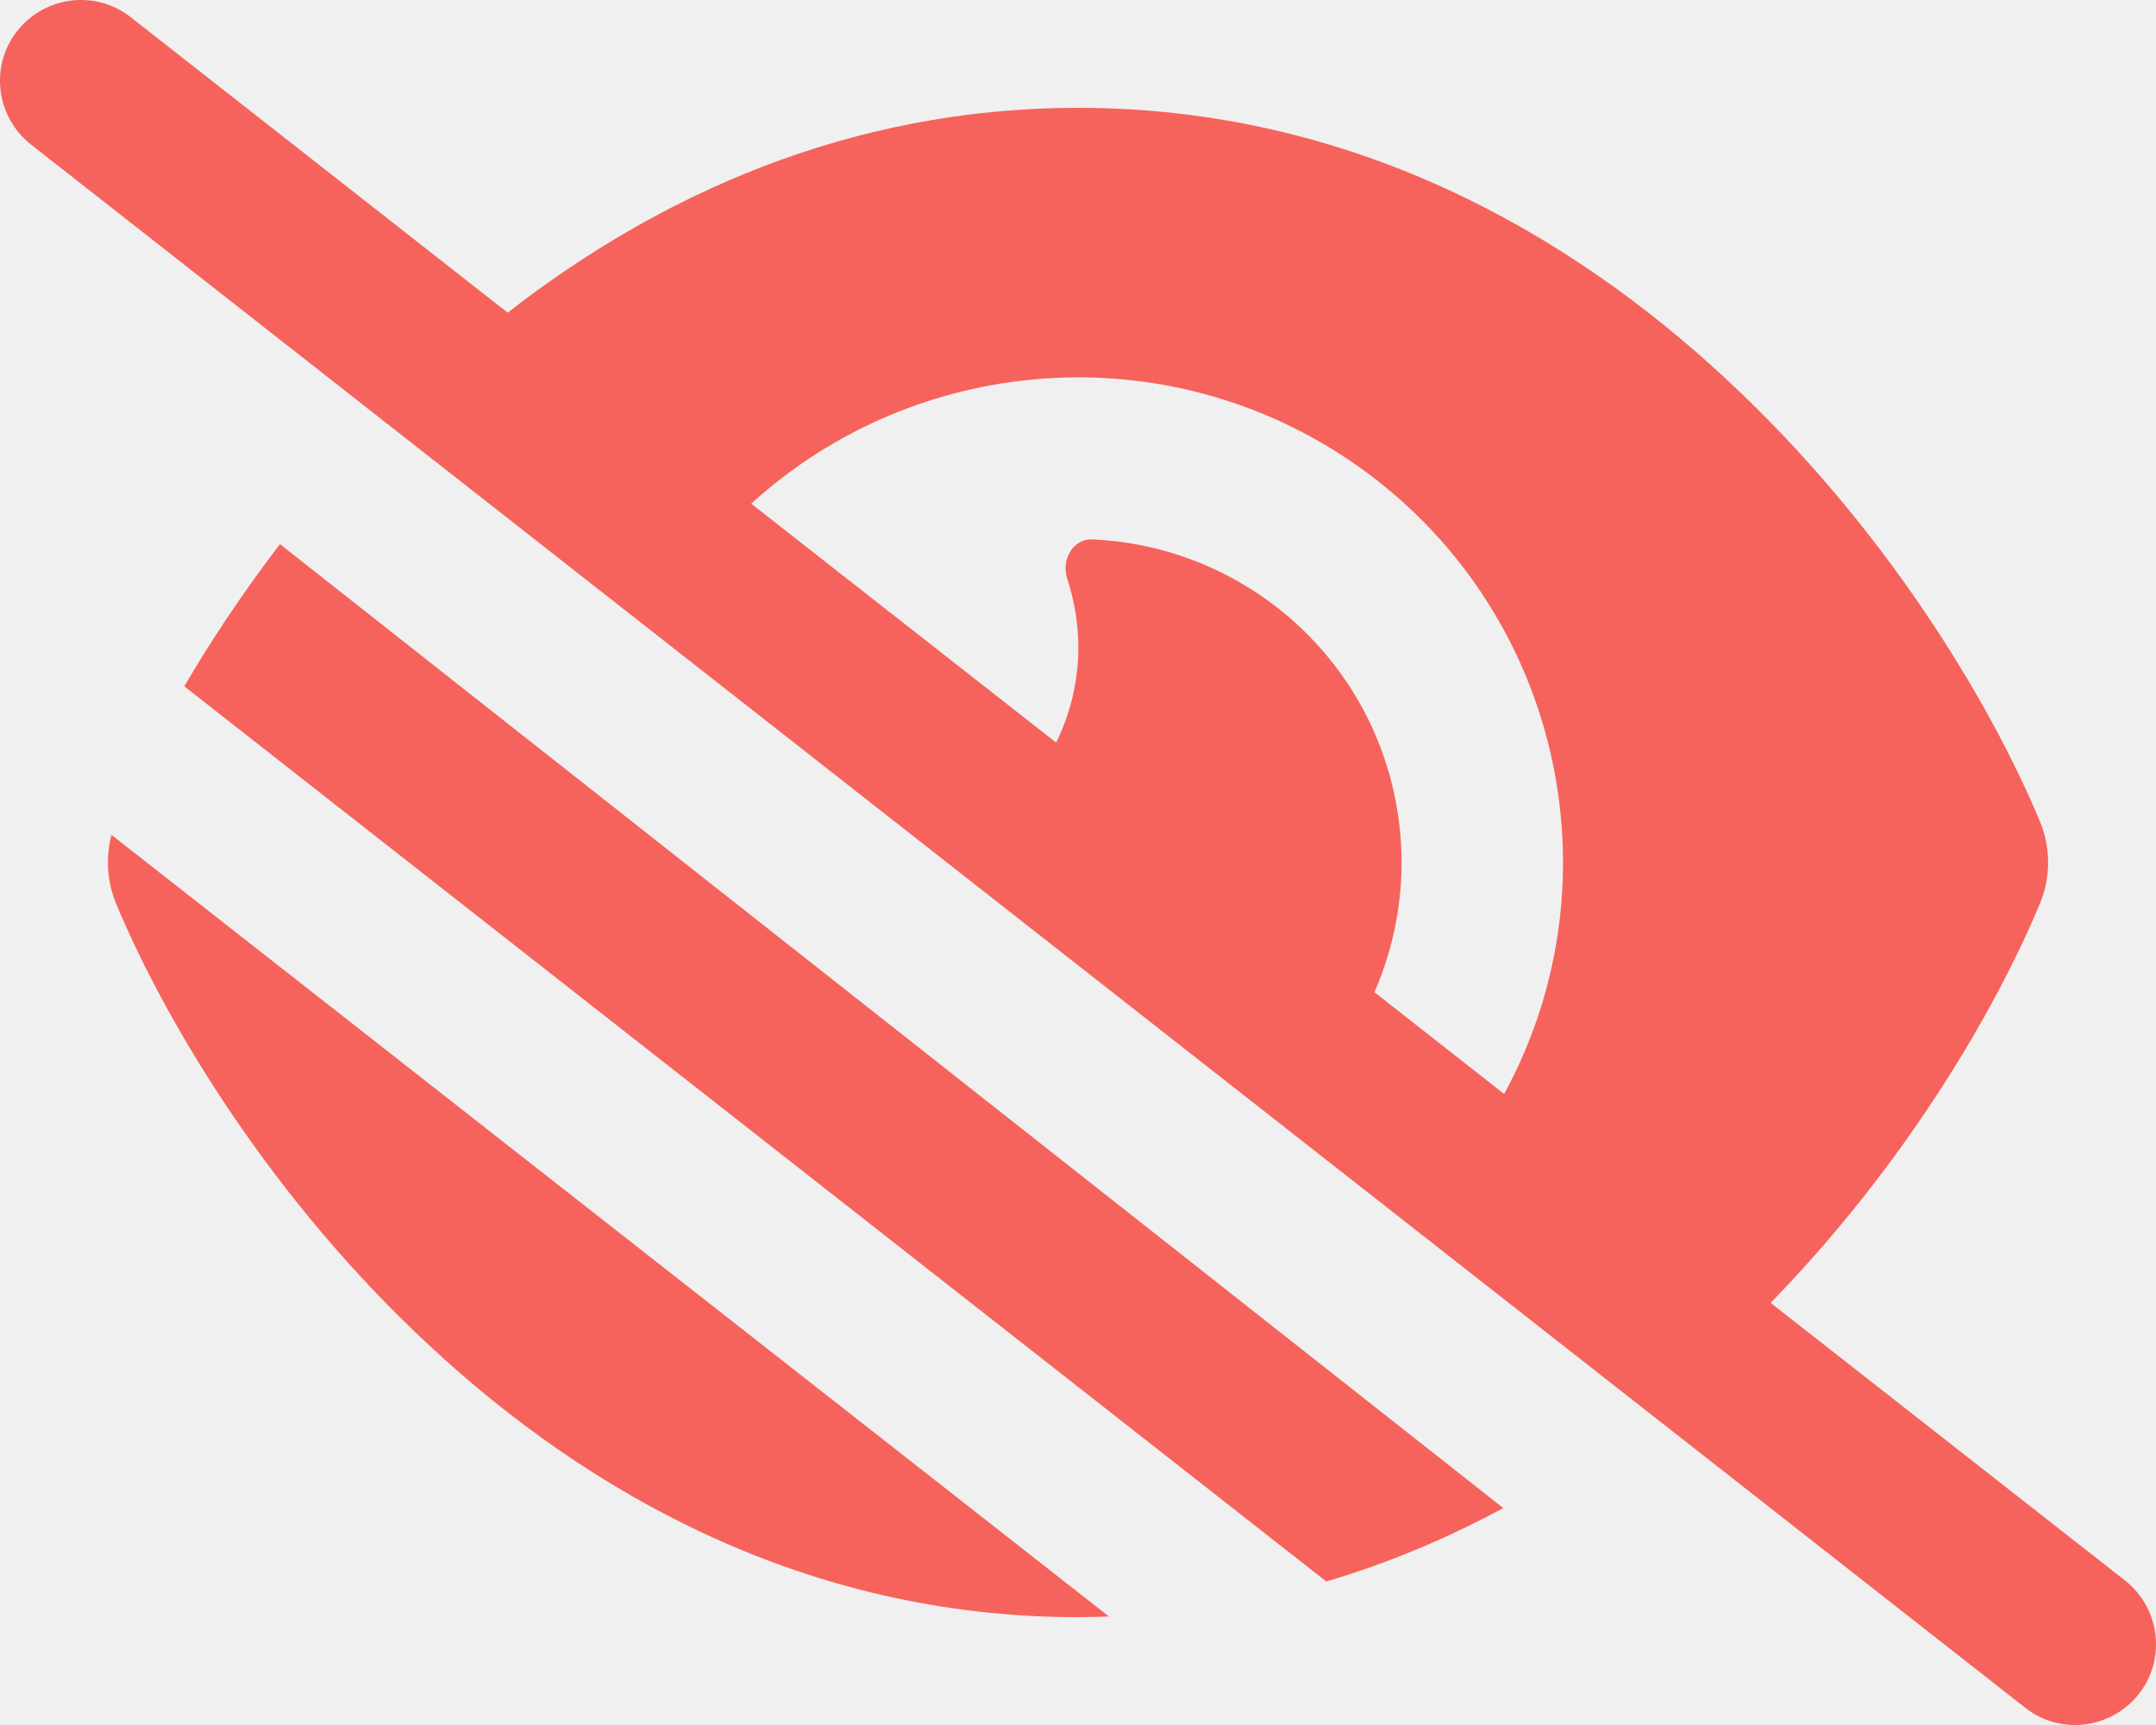
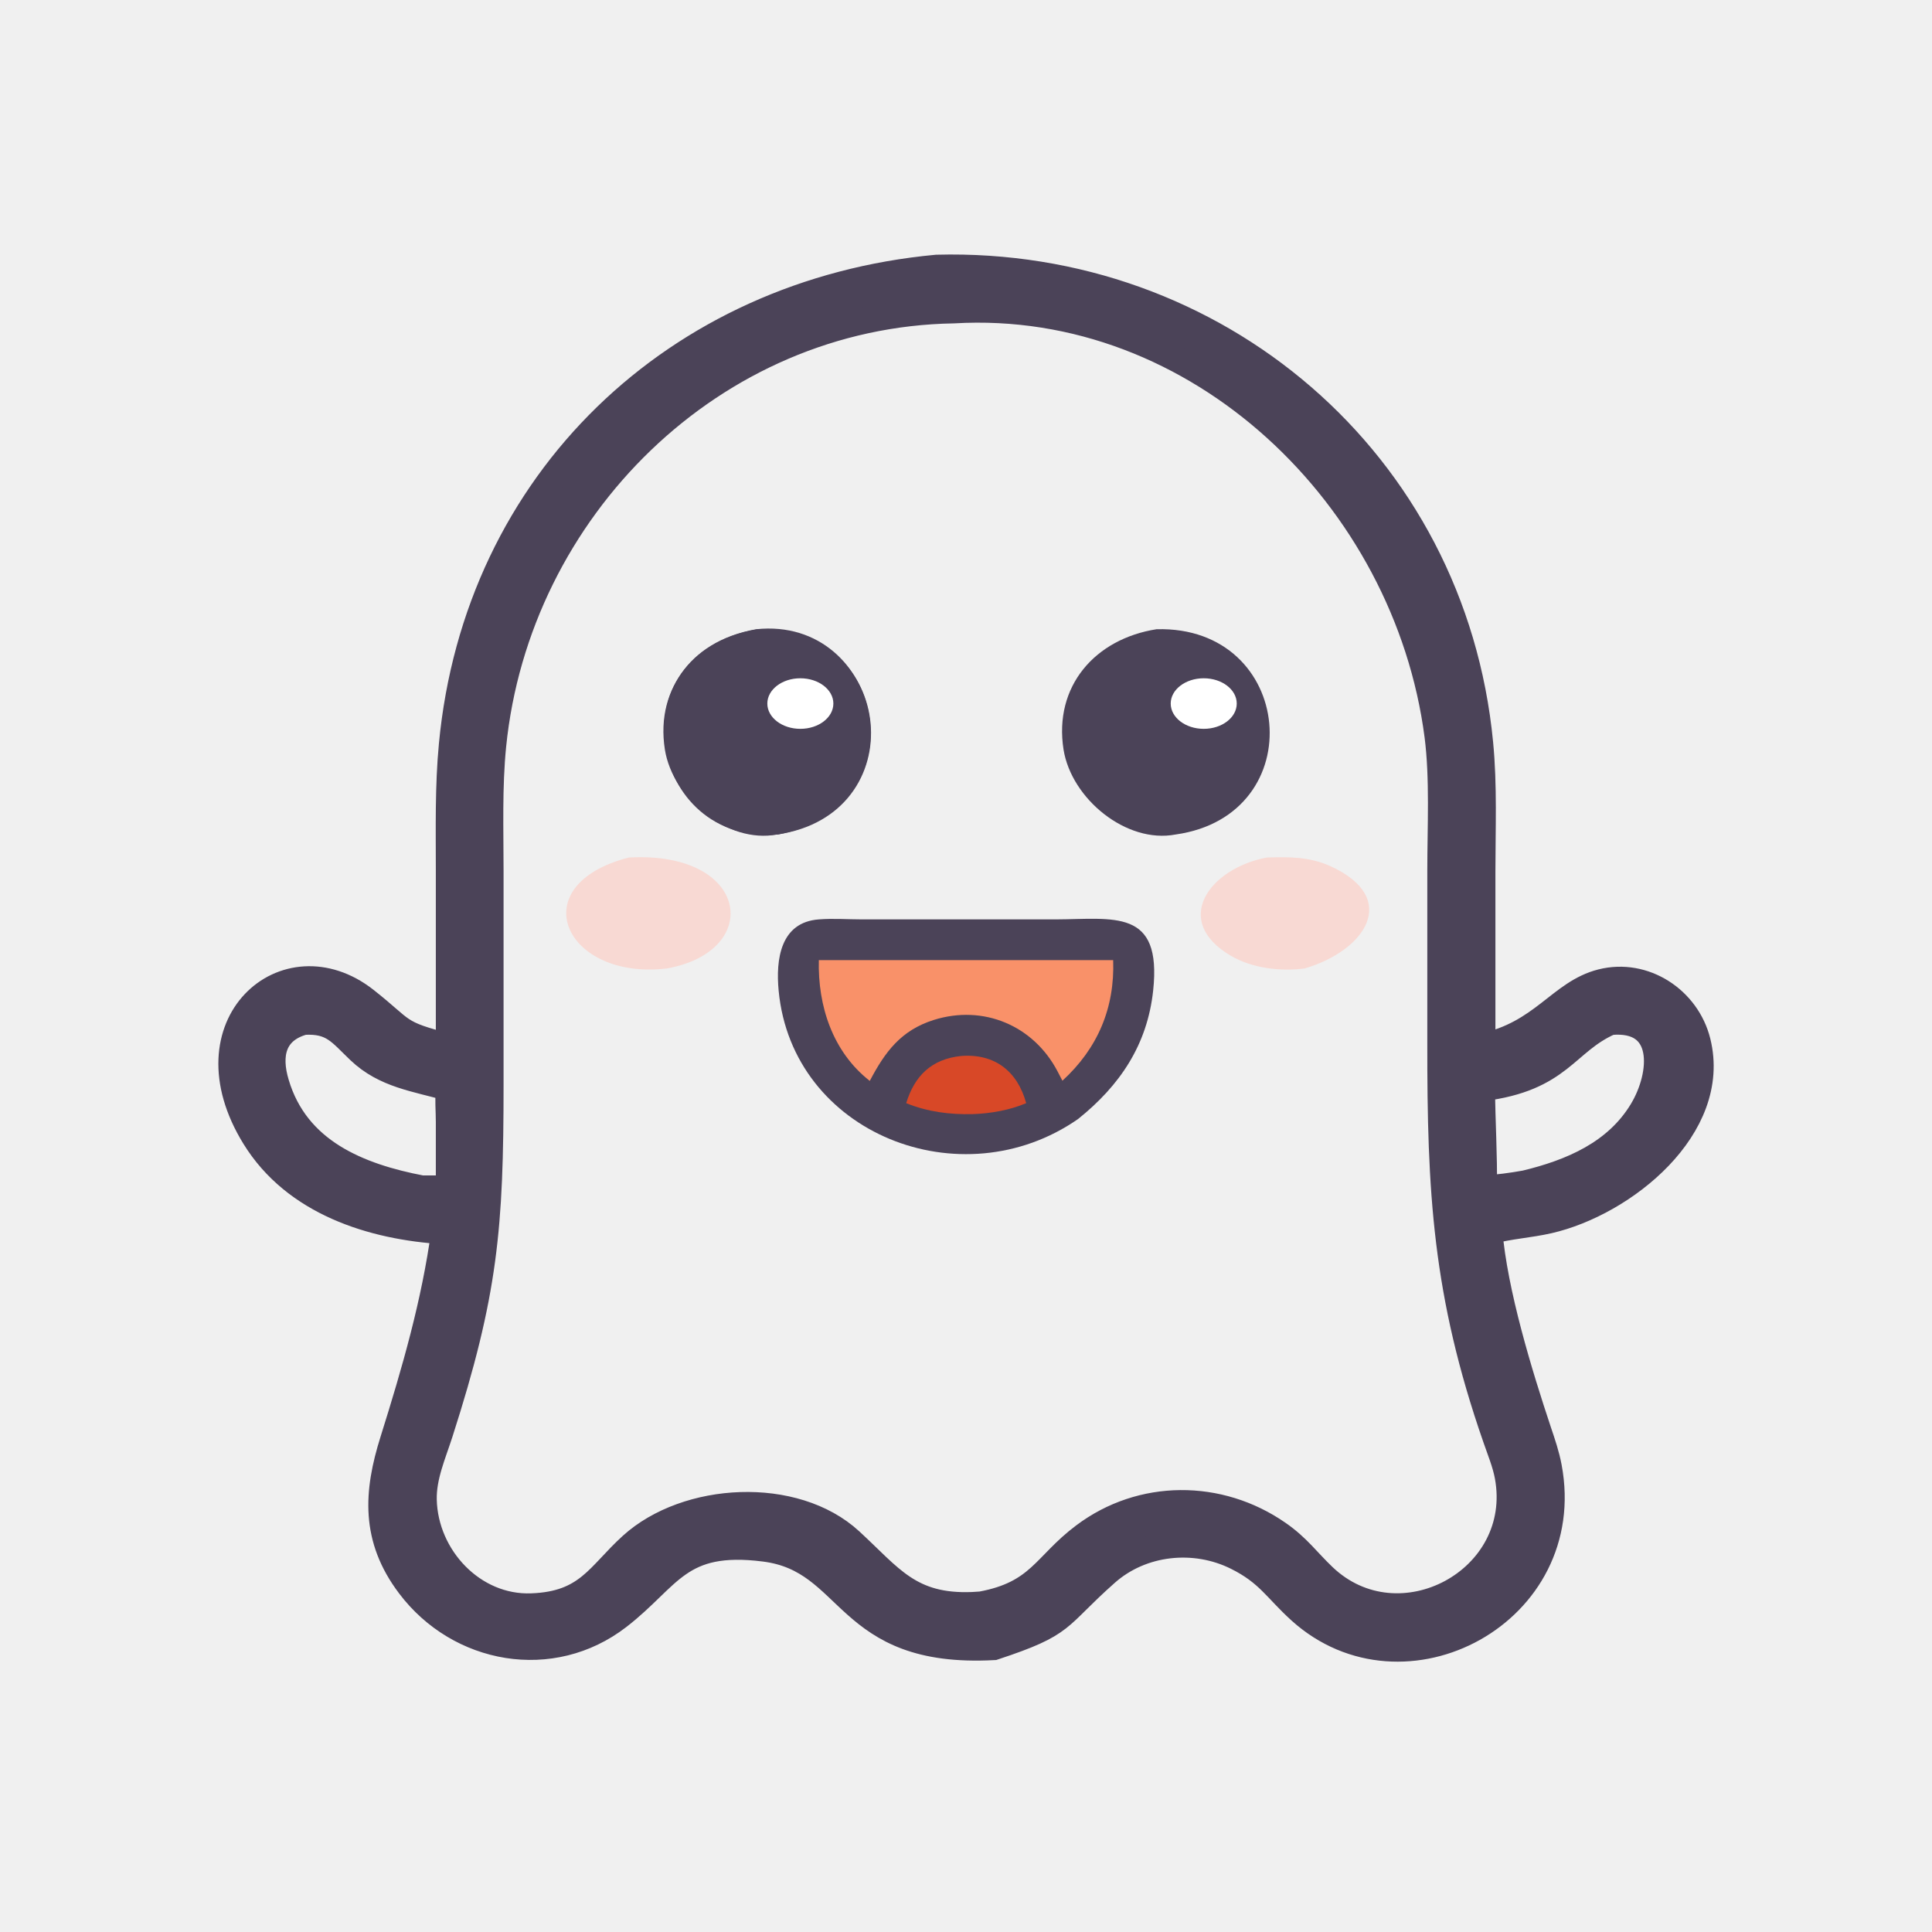
- <svg xmlns="http://www.w3.org/2000/svg" viewBox="0 0 640 512">
-   <path d="M38.8 5.1C28.4-3.1 13.3-1.2 5.1 9.2S-1.2 34.7 9.2 42.9l592 464c10.4 8.2 25.5 6.3 33.7-4.1s6.3-25.5-4.1-33.7L525.6 386.7c39.6-40.6 66.4-86.1 79.9-118.4c3.3-7.9 3.3-16.7 0-24.6c-14.9-35.7-46.2-87.7-93-131.1C465.5 68.8 400.8 32 320 32c-68.2 0-125 26.3-169.3 60.8L38.8 5.1zM223 149.5c48.6-44.3 123-50.8 179.3-11.7c60.8 42.4 78.9 123.2 44.2 186.9L408 294.5c8.4-19.3 10.6-41.4 4.8-63.3c-11.1-41.5-47.8-69.4-88.6-71.1c-5.8-.2-9.2 6.1-7.4 11.7c2.1 6.4 3.3 13.2 3.3 20.3c0 10.2-2.4 19.8-6.6 28.3L223 149.5zm223.1 298L83.1 161.5c-11 14.4-20.5 28.7-28.4 42.2l339 265.7c18.7-5.5 36.2-13 52.6-21.8zM34.5 268.3c14.9 35.7 46.2 87.7 93 131.1C174.5 443.2 239.2 480 320 480c3.1 0 6.1-.1 9.2-.2L33.1 247.8c-1.8 6.8-1.3 14 1.4 20.5z" fill="#F6635C" />
+ <svg xmlns="http://www.w3.org/2000/svg" version="1.1" id="Layer_1" x="0px" y="0px" viewBox="0 0 1024 1024" style="enable-background:new 0 0 1024 1024;" xml:space="preserve">
+   <style type="text/css">
+ 	.st0{fill:#4B4358;stroke:#4B4358;stroke-width:14;stroke-miterlimit:10;}
+ 	.st1{fill:#4B4358;}
+ 	.st2{fill:#F99169;}
+ 	.st3{fill:#D84827;}
+ 	.st4{fill:#F8D9D3;}
+ 	.st5{fill:#FFFFFF;}
+ </style>
+   <path class="st0" d="M496.5,142c147.6-3.9,273.5,102.4,287.9,251.9c2.2,22.5,1.2,45.6,1.2,68.2l0,92.7c32.3-6.9,41.4-28.7,63.3-34.2  c22.6-5.7,45.3,9.3,50.8,31.6c11.2,45.2-39.1,85.5-78.9,94.6c-10.1,2.3-20.5,2.9-30.5,5.5l-1,0.2c2.7,32.6,15.9,75.7,26.1,106.3  c2.1,6.2,4.2,12.4,5.4,18.8c14.5,76.9-76.8,125.6-131.6,76.1c-12.8-11.6-16.9-20.1-33.5-28.4c-22.5-11.3-50.7-8.3-69.5,8.4  c-27.2,24.1-21.1,26.5-59.5,39.2c-79.8,4.3-73.9-46.2-121.5-52.2c-45.6-5.8-50.3,15.1-77.5,36.1c-35.2,27.2-84.3,18.4-110.6-16.5  c-18.9-25-17.4-49.2-8.7-76.8c11.5-36.6,22-72.8,27.2-111c-38.5-2.3-79.3-15.3-100.6-49.9c-36.7-59.5,16.7-105.4,58.6-72.5  c21,16.5,15.9,17.6,44.4,24.8l0-93.7c0-22.1-0.5-44.4,1.6-66.4C252.8,254.9,358.6,154.8,496.5,142z M520.1,850.5  c30.9-5.7,33.8-20.9,54.5-36.4c30.4-22.9,71.6-22.9,102.8-1.2c10.4,7.2,15.4,14.5,24,22.7c40.1,38.3,108.1,2.1,97.8-53.3  c-1.3-6.9-4.1-13.6-6.4-20.3c-26.6-76.5-29.4-130.7-29.3-209.3l0-91.4c0-22.9,1.4-48.8-1.5-71.4  c-16.4-126.2-126.7-233.1-256.6-225.5c-127.7,2.1-231.5,105.4-244.1,230.7c-2.2,22-1.4,44.5-1.4,66.6l0,113.1  c0,75.9-2.9,110.3-26.8,184.7c-3.7,11.5-8.9,23.1-8.6,35.5c0.7,30.3,26.1,57.7,57.3,56.5c29.7-1.1,35.6-16.5,53-32.3  c29.2-26.5,86.3-29.7,115.9-2.4c21.1,19.4,31.4,35.3,64.7,34L520.1,850.5z M223.5,630H238l0-35.3c0-6-0.6-12.2,0-18.1  c-17.4-5-33.9-6.8-47.5-19.8c-10-9.5-14.1-16.2-29.5-15.3c-16.4,4.5-19.3,17.6-14.7,32.8C157,610.3,189.9,623.6,223.5,630z   M786.4,630c7.5-0.4,14.8-1.4,22.1-2.7c24.5-5.9,48.2-16,61.8-38.4c11.8-19.4,13.9-50.3-16.9-47.3c-24.1,10.6-26.2,29.9-68,35.1  C785.5,594.4,786.7,612.3,786.4,630z" />
+   <path class="st1" d="M434,487.3c7.6-0.6,15.5,0,23.1,0l102.2,0c31.1-0.1,56.6-6.1,51.9,37.7c-3.1,28.8-17.6,50.3-39.8,68.1  c-61.8,43-151.5,7.9-158.7-68C411.1,508.4,413.7,488.8,434,487.3z" />
+   <path class="st2" d="M434,508.9h156c0.9,25.2-8.1,46.7-26.9,63.9l-2.6-5c-12.7-24.2-39.2-35.5-65.6-27.2  c-17.4,5.5-25.8,16.9-33.9,32.3C441.3,557.5,433.4,533.1,434,508.9z" />
+   <path class="st3" d="M509.4,559.7c17.8-1.4,29.9,8.1,34.5,25c-8.7,3.7-18.9,5.5-28.3,5.8c-12.3,0.3-23.9-1.2-35.3-5.8  C484.7,570.3,493.7,561.3,509.4,559.7z" />
+   <path class="st1" d="M613,333.5c73.3-2,82.6,98.6,10.1,108.8c-26.1,5-55.2-18.9-59.4-45C558.4,363.6,580.5,338.6,613,333.5z" />
+   <path class="st1" d="M401.7,333.5c73.3-2,82.6,98.6,10.1,108.8c-26.1,5-55.2-18.9-59.4-45C347.1,363.6,369.2,338.6,401.7,333.5z" />
+   <path class="st1" d="M400.8,333.5c67.3-7.1,88.7,93.9,11.7,108.8C343.4,448.3,325.4,346.8,400.8,333.5z M411,420.2  c42.1-8.7,34.5-69-8.6-64.5C356.9,365.5,370.9,424.9,411,420.2z" />
+   <path class="st4" d="M671.4,454.5c11.8-0.4,22.8-0.4,33.8,4.6c37.2,17,18.4,44.8-13.7,54.2c-12.9,1.7-27.8-0.1-39.1-6.7  C620.7,488,641,460.3,671.4,454.5z" />
+   <path class="st4" d="M333.3,454.5c64-3.6,71.4,49.6,20.2,58.8C299.4,519.8,276.1,469.2,333.3,454.5z" />
+   <ellipse class="st5" cx="638" cy="372.9" rx="17.5" ry="13.4" />
+   <ellipse class="st5" cx="424.2" cy="372.9" rx="17.5" ry="13.4" />
</svg>
